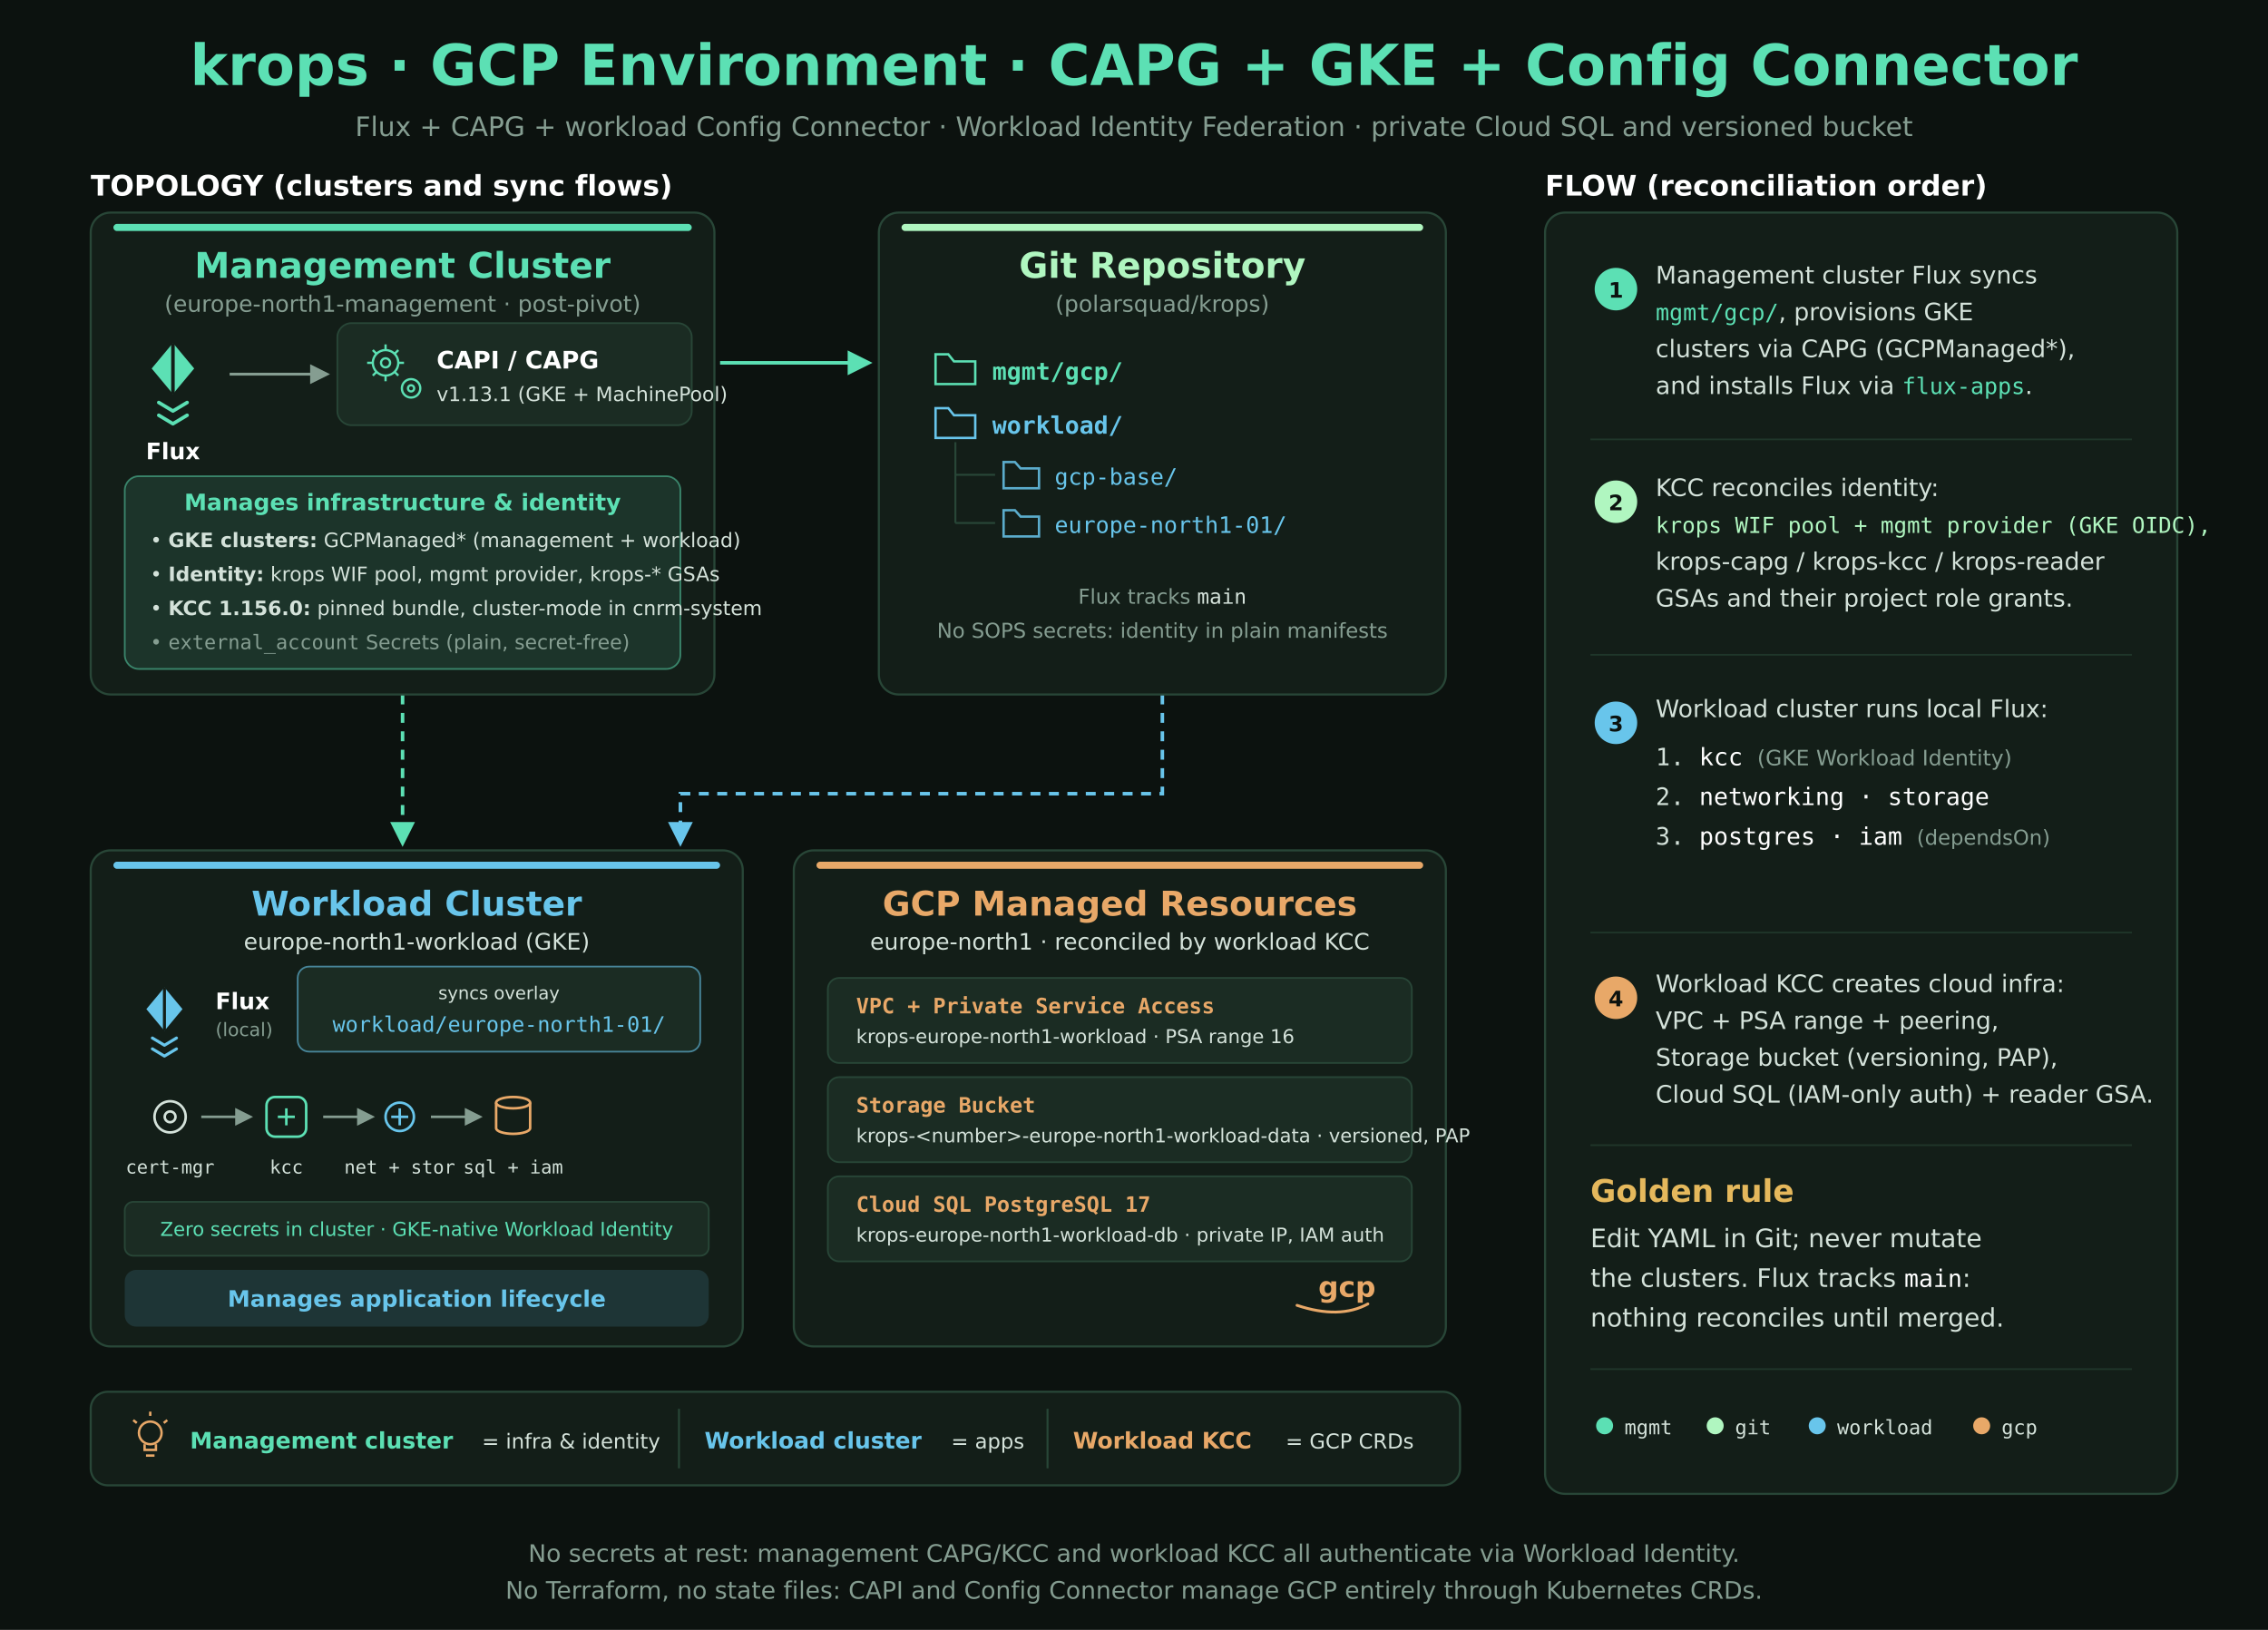
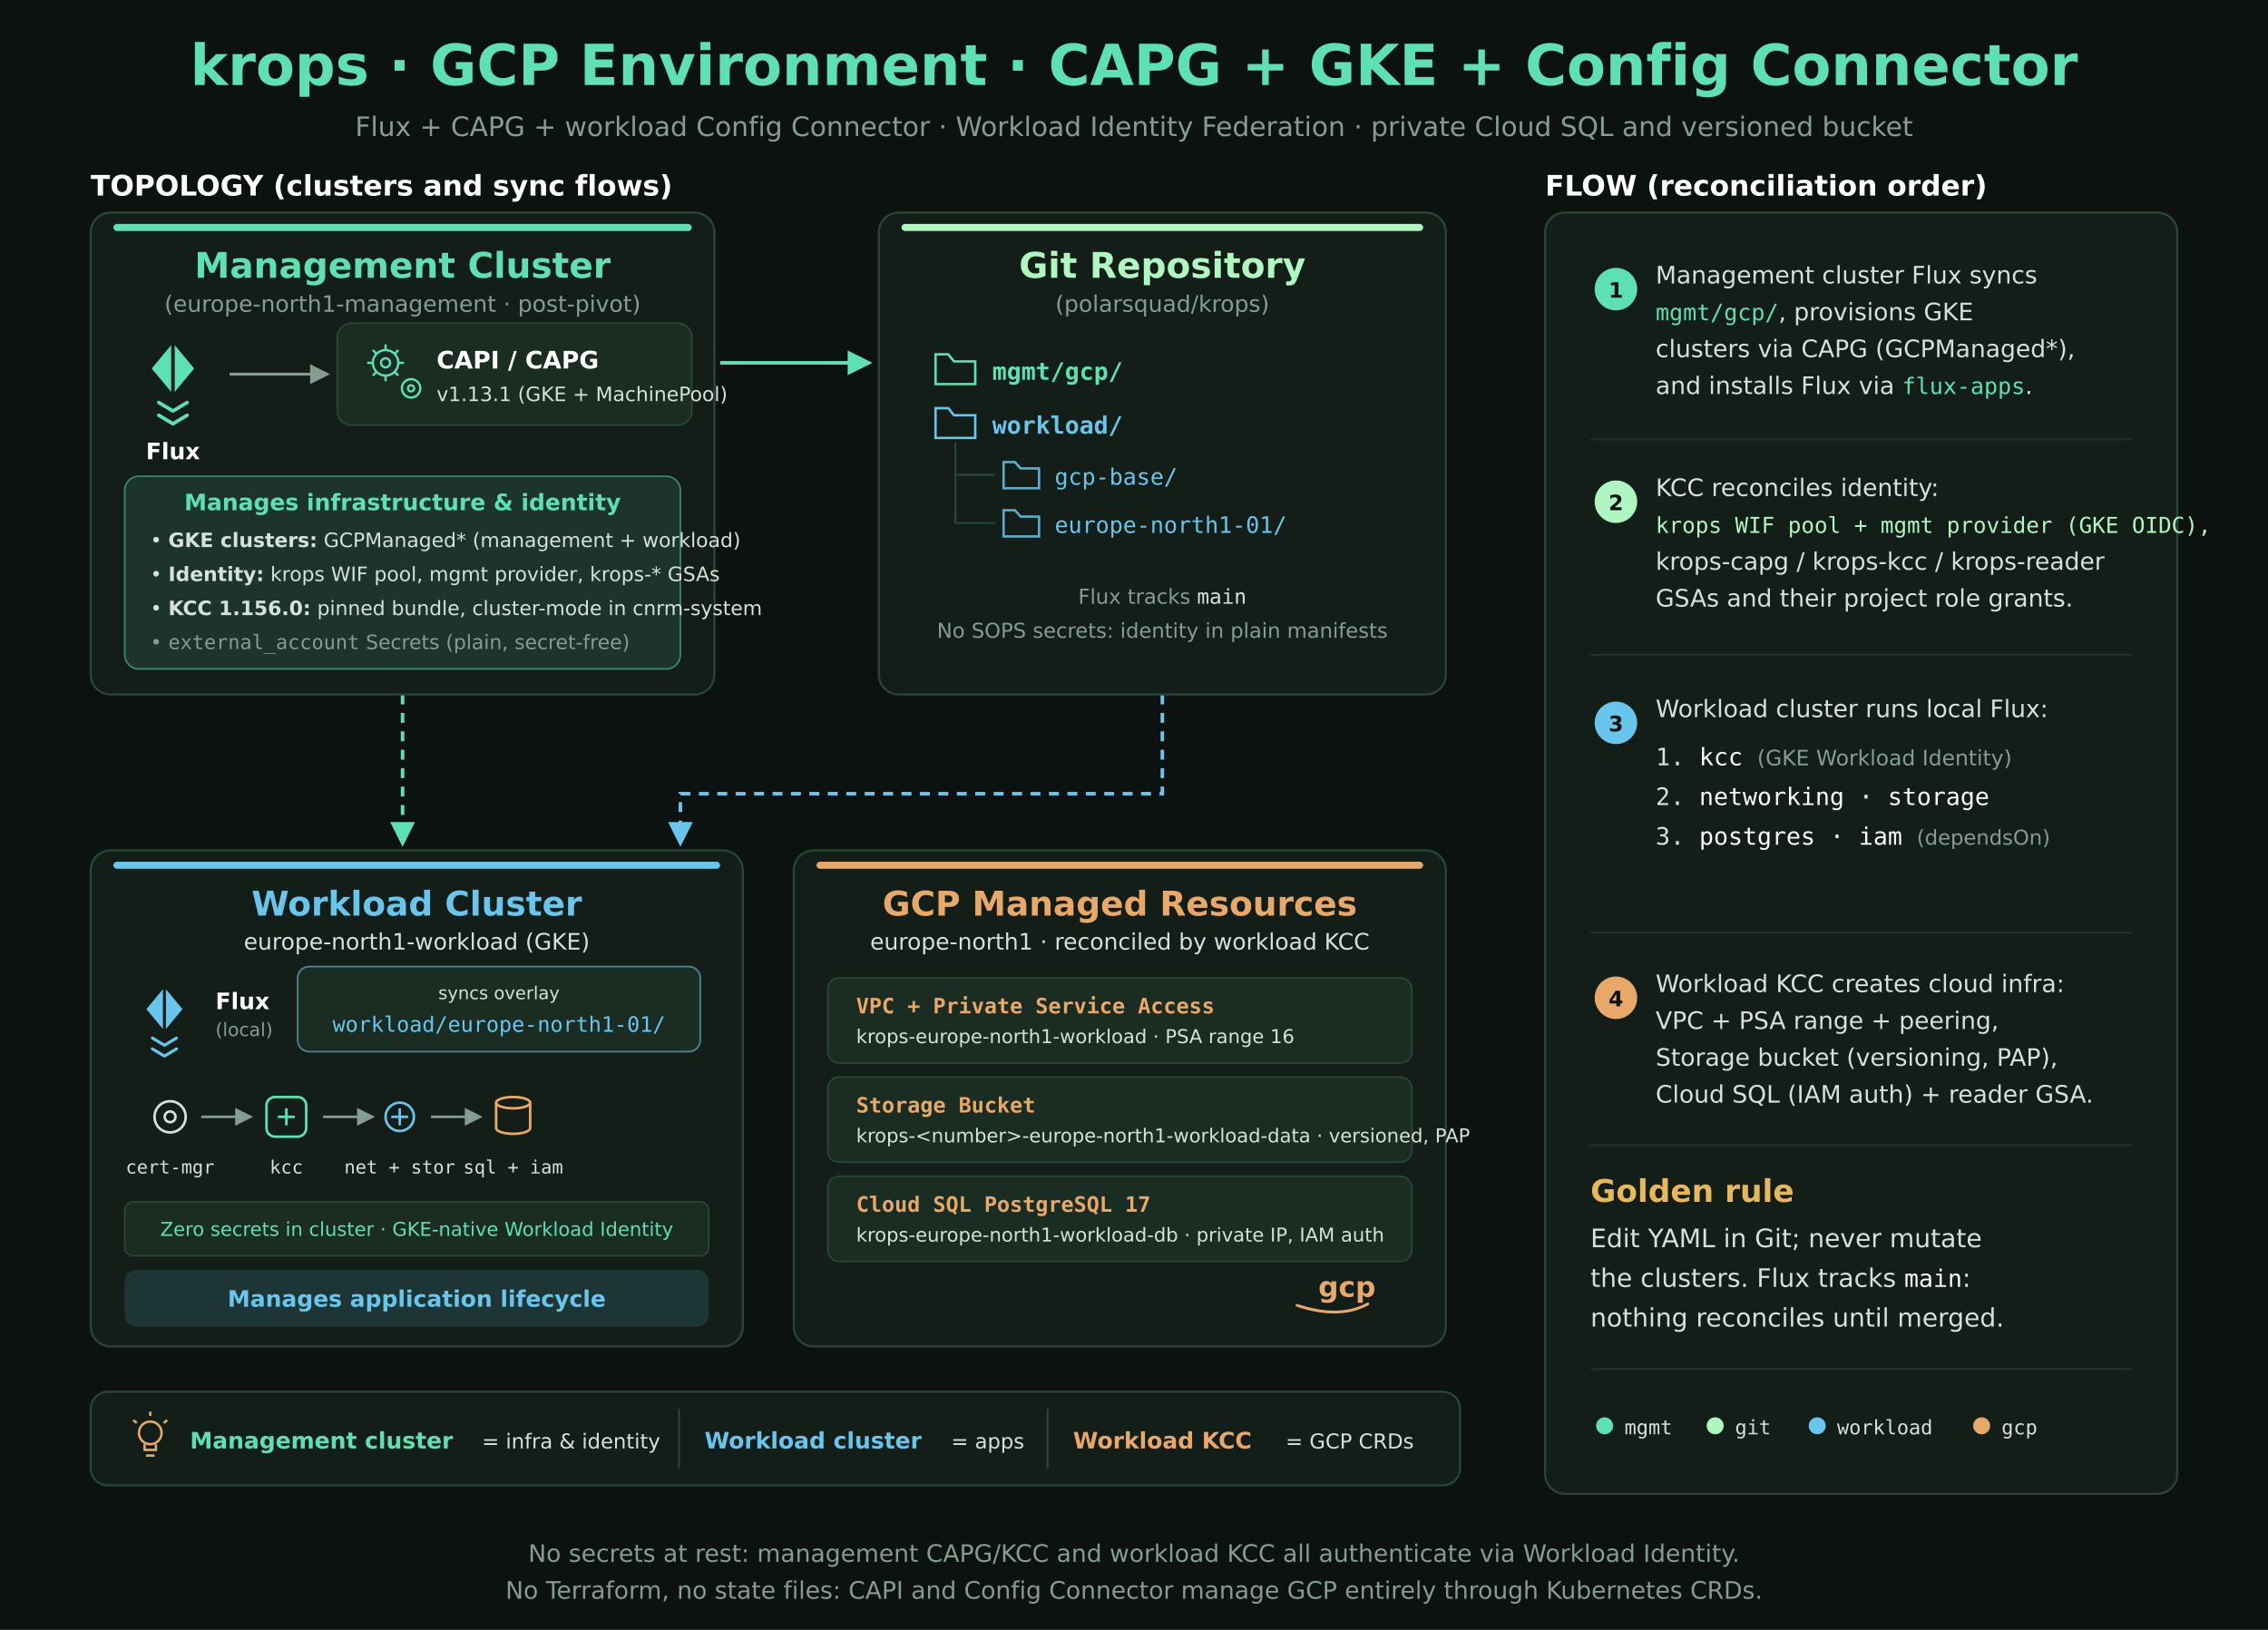
<svg xmlns="http://www.w3.org/2000/svg" width="1600" height="1150" viewBox="0 0 1600 1150">
  <defs>
    <marker id="arrow-teal" viewBox="0 0 10 10" refX="8" refY="5" markerWidth="7" markerHeight="7" orient="auto-start-reverse">
      <path d="M0,0 L10,5 L0,10 z" fill="#5CE0B4" />
    </marker>
    <marker id="arrow-gray" viewBox="0 0 10 10" refX="8" refY="5" markerWidth="7" markerHeight="7" orient="auto-start-reverse">
      <path d="M0,0 L10,5 L0,10 z" fill="#859D91" />
    </marker>
    <marker id="arrow-purple" viewBox="0 0 10 10" refX="8" refY="5" markerWidth="7" markerHeight="7" orient="auto-start-reverse">
      <path d="M0,0 L10,5 L0,10 z" fill="#B0F6C0" />
    </marker>
    <marker id="arrow-blue" viewBox="0 0 10 10" refX="8" refY="5" markerWidth="7" markerHeight="7" orient="auto-start-reverse">
      <path d="M0,0 L10,5 L0,10 z" fill="#68C5EB" />
    </marker>
    <marker id="arrow-amber" viewBox="0 0 10 10" refX="8" refY="5" markerWidth="7" markerHeight="7" orient="auto-start-reverse">
      <path d="M0,0 L10,5 L0,10 z" fill="#E8A868" />
    </marker>
  </defs>
  <rect width="1600" height="1150" fill="#0C120F" />
  <text x="800" y="60" text-anchor="middle" font-family="DejaVu Sans" font-size="40" font-weight="bold" fill="#5CE0B4">krops · GCP Environment · CAPG + GKE + Config Connector</text>
  <text x="800" y="96" text-anchor="middle" font-family="DejaVu Sans" font-size="19" fill="#859D91">Flux + CAPG + workload Config Connector · Workload Identity Federation · private Cloud SQL and versioned bucket</text>
  <text x="64" y="138" font-family="DejaVu Sans" font-size="20" font-weight="bold" fill="#FFFFFF">TOPOLOGY (clusters and sync flows)</text>
  <text x="1090" y="138" font-family="DejaVu Sans" font-size="20" font-weight="bold" fill="#FFFFFF">FLOW (reconciliation order)</text>
  <line x1="508" y1="256" x2="612" y2="256" stroke="#5CE0B4" stroke-width="2.5" marker-end="url(#arrow-teal)" />
  <path d="M284,490 V594" fill="none" stroke="#5CE0B4" stroke-width="2.5" stroke-dasharray="7,6" marker-end="url(#arrow-teal)" />
  <path d="M820,490 V560 H480 V594" fill="none" stroke="#68C5EB" stroke-width="2.5" stroke-dasharray="7,6" marker-end="url(#arrow-blue)" />
  <rect x="64" y="150" width="440" height="340" rx="14" fill="#131E18" stroke="#284637" stroke-width="1.5" />
  <rect x="80" y="158" width="408" height="5" rx="2.5" fill="#5CE0B4" />
  <text x="284" y="196" text-anchor="middle" font-family="DejaVu Sans" font-size="25" font-weight="bold" fill="#5CE0B4">Management Cluster</text>
  <text x="284" y="220" text-anchor="middle" font-family="DejaVu Sans" font-size="16" fill="#859D91">(europe-north1-management · post-pivot)</text>
  <g transform="translate(122,260)">
    <path d="M0,-18 L15,0 L0,18 L-15,0 Z" fill="#5CE0B4" />
    <line x1="0" y1="-18" x2="0" y2="18" stroke="#131E18" stroke-width="2.5" />
    <path d="M-10,24 L0,30 L10,24" fill="none" stroke="#5CE0B4" stroke-width="2.5" stroke-linecap="round" stroke-linejoin="round" />
    <path d="M-10,33 L0,39 L10,33" fill="none" stroke="#5CE0B4" stroke-width="2.5" stroke-linecap="round" stroke-linejoin="round" />
  </g>
  <text x="122" y="324" text-anchor="middle" font-family="DejaVu Sans" font-size="16" font-weight="bold" fill="#FFFFFF">Flux</text>
  <line x1="162" y1="264" x2="230" y2="264" stroke="#859D91" stroke-width="2" marker-end="url(#arrow-gray)" />
  <rect x="238" y="228" width="250" height="72" rx="10" fill="#1B2C23" stroke="#284637" stroke-width="1.2" />
  <g stroke="#5CE0B4" stroke-width="1.6" fill="none">
    <circle cx="272" cy="256" r="9" />
    <circle cx="272" cy="256" r="3.2" />
    <g>
      <line x1="272" y1="243" x2="272" y2="247" />
      <line x1="272" y1="265" x2="272" y2="269" />
      <line x1="259" y1="256" x2="263" y2="256" />
      <line x1="281" y1="256" x2="285" y2="256" />
      <line x1="263" y1="247" x2="266" y2="250" />
      <line x1="278" y1="262" x2="281" y2="265" />
      <line x1="263" y1="265" x2="266" y2="262" />
      <line x1="278" y1="250" x2="281" y2="247" />
    </g>
    <circle cx="290" cy="274" r="6.5" />
    <circle cx="290" cy="274" r="2.2" />
  </g>
  <text x="308" y="260" font-family="DejaVu Sans" font-size="17" font-weight="bold" fill="#FFFFFF">CAPI / CAPG</text>
  <text x="308" y="283" font-family="DejaVu Sans" font-size="14" fill="#D4E2DA">v1.13.1 (GKE + MachinePool)</text>
  <rect x="88" y="336" width="392" height="136" rx="10" fill="#5CE0B4" fill-opacity="0.12" stroke="#5CE0B4" stroke-opacity="0.5" stroke-width="1.2" />
  <text x="284" y="360" text-anchor="middle" font-family="DejaVu Sans" font-size="16" font-weight="bold" fill="#5CE0B4">Manages infrastructure &amp; identity</text>
  <text x="106" y="386" font-family="DejaVu Sans" font-size="14" fill="#D4E2DA">• <tspan font-weight="bold">GKE clusters:</tspan> GCPManaged* (management + workload)</text>
  <text x="106" y="410" font-family="DejaVu Sans" font-size="14" fill="#D4E2DA">• <tspan font-weight="bold">Identity:</tspan> krops WIF pool, mgmt provider, krops-* GSAs</text>
  <text x="106" y="434" font-family="DejaVu Sans" font-size="14" fill="#D4E2DA">• <tspan font-weight="bold">KCC 1.156.0:</tspan> pinned bundle, cluster-mode in cnrm-system</text>
  <text x="106" y="458" font-family="DejaVu Sans" font-size="14" fill="#859D91">• <tspan font-family="DejaVu Sans Mono">external_account</tspan> Secrets (plain, secret-free)</text>
  <rect x="620" y="150" width="400" height="340" rx="14" fill="#131E18" stroke="#284637" stroke-width="1.5" />
  <rect x="636" y="158" width="368" height="5" rx="2.5" fill="#B0F6C0" />
  <text x="820" y="196" text-anchor="middle" font-family="DejaVu Sans" font-size="25" font-weight="bold" fill="#B0F6C0">Git Repository</text>
  <text x="820" y="220" text-anchor="middle" font-family="DejaVu Sans" font-size="16" fill="#859D91">(polarsquad/krops)</text>
  <g fill="none" stroke-width="1.7">
    <path d="M660,250 h9 l4,5 h15 v16 h-28 z" stroke="#5CE0B4" />
    <path d="M660,288 h9 l4,5 h15 v16 h-28 z" stroke="#68C5EB" />
    <path d="M708,326 h8 l4,4.5 h13 v14 h-25 z" stroke="#68C5EB" stroke-opacity="0.85" />
    <path d="M708,360 h8 l4,4.5 h13 v14 h-25 z" stroke="#68C5EB" stroke-opacity="0.85" />
  </g>
  <g stroke="#284637" stroke-width="1.4" fill="none">
    <path d="M674,312 V369 M674,335 h28 M674,369 h28" />
  </g>
  <text x="700" y="268" font-family="DejaVu Sans Mono" font-size="17" font-weight="bold" fill="#5CE0B4">mgmt/gcp/</text>
  <text x="700" y="306" font-family="DejaVu Sans Mono" font-size="17" font-weight="bold" fill="#68C5EB">workload/</text>
  <text x="744" y="342" font-family="DejaVu Sans Mono" font-size="16" fill="#68C5EB">gcp-base/</text>
  <text x="744" y="376" font-family="DejaVu Sans Mono" font-size="16" fill="#68C5EB">europe-north1-01/</text>
  <text x="820" y="426" text-anchor="middle" font-family="DejaVu Sans" font-size="14.5" fill="#859D91">Flux tracks <tspan font-family="DejaVu Sans Mono" fill="#D4E2DA">main</tspan>
  </text>
  <text x="820" y="450" text-anchor="middle" font-family="DejaVu Sans" font-size="14.5" fill="#859D91">No SOPS secrets: identity in plain manifests</text>
  <rect x="64" y="600" width="460" height="350" rx="14" fill="#131E18" stroke="#284637" stroke-width="1.5" />
  <rect x="80" y="608" width="428" height="5" rx="2.5" fill="#68C5EB" />
  <text x="294" y="646" text-anchor="middle" font-family="DejaVu Sans" font-size="24" font-weight="bold" fill="#68C5EB">Workload Cluster</text>
  <text x="294" y="670" text-anchor="middle" font-family="DejaVu Sans" font-size="16" fill="#D4E2DA">europe-north1-workload (GKE)</text>
  <g transform="translate(116,712) scale(0.85)">
    <path d="M0,-18 L15,0 L0,18 L-15,0 Z" fill="#68C5EB" />
    <line x1="0" y1="-18" x2="0" y2="18" stroke="#131E18" stroke-width="2.5" />
    <path d="M-10,24 L0,30 L10,24" fill="none" stroke="#68C5EB" stroke-width="2.5" stroke-linecap="round" stroke-linejoin="round" />
    <path d="M-10,33 L0,39 L10,33" fill="none" stroke="#68C5EB" stroke-width="2.5" stroke-linecap="round" stroke-linejoin="round" />
  </g>
  <text x="152" y="712" font-family="DejaVu Sans" font-size="16" font-weight="bold" fill="#FFFFFF">Flux</text>
  <text x="152" y="731" font-family="DejaVu Sans" font-size="13" fill="#859D91">(local)</text>
  <rect x="210" y="682" width="284" height="60" rx="8" fill="#1B2C23" stroke="#68C5EB" stroke-opacity="0.6" stroke-width="1.2" />
  <text x="352" y="705" text-anchor="middle" font-family="DejaVu Sans" font-size="12.5" fill="#D4E2DA">syncs overlay</text>
  <text x="352" y="728" text-anchor="middle" font-family="DejaVu Sans Mono" font-size="15" fill="#68C5EB">workload/europe-north1-01/</text>
  <g stroke="#D4E2DA" stroke-width="1.8" fill="none">
    <circle cx="120" cy="788" r="11" />
    <circle cx="120" cy="788" r="3.8" />
  </g>
  <line x1="142" y1="788" x2="176" y2="788" stroke="#859D91" stroke-width="1.8" marker-end="url(#arrow-gray)" />
  <g stroke="#5CE0B4" stroke-width="1.8" fill="none">
    <rect x="188" y="774" width="28" height="28" rx="6" />
    <path d="M196,788 h12 M202,782 v12" />
  </g>
  <line x1="228" y1="788" x2="262" y2="788" stroke="#859D91" stroke-width="1.8" marker-end="url(#arrow-gray)" />
  <g stroke="#68C5EB" stroke-width="1.8" fill="none">
    <circle cx="282" cy="788" r="10" />
    <path d="M276,788 h12 M282,782 v12" />
  </g>
  <line x1="304" y1="788" x2="338" y2="788" stroke="#859D91" stroke-width="1.8" marker-end="url(#arrow-gray)" />
  <g stroke="#E8A868" stroke-width="1.8" fill="none">
    <ellipse cx="362" cy="778" rx="12" ry="4" />
    <path d="M350,778 v18 a12,4 0 0 0 24,0 v-18" />
  </g>
  <text x="120" y="828" text-anchor="middle" font-family="DejaVu Sans Mono" font-size="13" fill="#D4E2DA">cert-mgr</text>
  <text x="202" y="828" text-anchor="middle" font-family="DejaVu Sans Mono" font-size="13" fill="#D4E2DA">kcc</text>
  <text x="282" y="828" text-anchor="middle" font-family="DejaVu Sans Mono" font-size="13" fill="#D4E2DA">net + stor</text>
  <text x="362" y="828" text-anchor="middle" font-family="DejaVu Sans Mono" font-size="13" fill="#D4E2DA">sql + iam</text>
  <rect x="88" y="848" width="412" height="38" rx="6" fill="#1B2C23" stroke="#284637" stroke-width="1.2" />
  <text x="294" y="872" text-anchor="middle" font-family="DejaVu Sans" font-size="13.5" fill="#5CE0B4">Zero secrets in cluster · GKE-native Workload Identity</text>
  <rect x="88" y="896" width="412" height="40" rx="8" fill="#68C5EB" fill-opacity="0.14" />
  <text x="294" y="922" text-anchor="middle" font-family="DejaVu Sans" font-size="16" font-weight="bold" fill="#68C5EB">Manages application lifecycle</text>
  <rect x="560" y="600" width="460" height="350" rx="14" fill="#131E18" stroke="#284637" stroke-width="1.5" />
  <rect x="576" y="608" width="428" height="5" rx="2.5" fill="#E8A868" />
  <text x="790" y="646" text-anchor="middle" font-family="DejaVu Sans" font-size="24" font-weight="bold" fill="#E8A868">GCP Managed Resources</text>
  <text x="790" y="670" text-anchor="middle" font-family="DejaVu Sans" font-size="16" fill="#D4E2DA">europe-north1 · reconciled by workload KCC</text>
  <rect x="584" y="690" width="412" height="60" rx="8" fill="#1B2C23" stroke="#284637" stroke-width="1.2" />
  <text x="604" y="715" font-family="DejaVu Sans Mono" font-size="15" font-weight="bold" fill="#E8A868">VPC + Private Service Access</text>
  <text x="604" y="736" font-family="DejaVu Sans" font-size="13.5" fill="#D4E2DA">krops-europe-north1-workload · PSA range 16</text>
  <rect x="584" y="760" width="412" height="60" rx="8" fill="#1B2C23" stroke="#284637" stroke-width="1.2" />
  <text x="604" y="785" font-family="DejaVu Sans Mono" font-size="15" font-weight="bold" fill="#E8A868">Storage Bucket</text>
  <text x="604" y="806" font-family="DejaVu Sans" font-size="13.5" fill="#D4E2DA">krops-&lt;number&gt;-europe-north1-workload-data · versioned, PAP</text>
  <rect x="584" y="830" width="412" height="60" rx="8" fill="#1B2C23" stroke="#284637" stroke-width="1.2" />
  <text x="604" y="855" font-family="DejaVu Sans Mono" font-size="15" font-weight="bold" fill="#E8A868">Cloud SQL PostgreSQL 17</text>
  <text x="604" y="876" font-family="DejaVu Sans" font-size="13.5" fill="#D4E2DA">krops-europe-north1-workload-db · private IP, IAM auth</text>
  <g transform="translate(930, 915)">
    <text x="0" y="0" font-family="DejaVu Sans" font-size="20" font-weight="bold" fill="#E8A868">gcp</text>
    <path d="M-15,6 Q15,16 35,5" fill="none" stroke="#E8A868" stroke-width="2" stroke-linecap="round" />
  </g>
  <rect x="64" y="982" width="966" height="66" rx="12" fill="#131E18" stroke="#284637" stroke-width="1.5" />
  <g stroke="#E8A868" stroke-width="1.7" fill="none">
    <circle cx="106" cy="1011" r="8" />
    <path d="M102,1019 v4 h8 v-4 M103,1027 h6" />
    <line x1="106" y1="996" x2="106" y2="999" />
    <line x1="94" y1="1002" x2="96.5" y2="1004" />
    <line x1="118" y1="1002" x2="115.5" y2="1004" />
  </g>
  <text x="134" y="1022" font-family="DejaVu Sans" font-size="16" font-weight="bold" fill="#5CE0B4">Management cluster</text>
  <text x="340" y="1022" font-family="DejaVu Sans" font-size="14.5" fill="#D4E2DA">= infra &amp; identity</text>
  <line x1="479" y1="994" x2="479" y2="1036" stroke="#284637" stroke-width="1.4" />
  <text x="497" y="1022" font-family="DejaVu Sans" font-size="16" font-weight="bold" fill="#68C5EB">Workload cluster</text>
  <text x="671" y="1022" font-family="DejaVu Sans" font-size="14.5" fill="#D4E2DA">= apps</text>
  <line x1="739" y1="994" x2="739" y2="1036" stroke="#284637" stroke-width="1.4" />
  <text x="757" y="1022" font-family="DejaVu Sans" font-size="16" font-weight="bold" fill="#E8A868">Workload KCC</text>
  <text x="907" y="1022" font-family="DejaVu Sans" font-size="14.5" fill="#D4E2DA">= GCP CRDs</text>
  <rect x="1090" y="150" width="446" height="904" rx="14" fill="#131E18" stroke="#284637" stroke-width="1.5" />
  <circle cx="1140" cy="204" r="15" fill="#5CE0B4" />
  <text x="1140" y="210" text-anchor="middle" font-family="DejaVu Sans" font-size="15" font-weight="bold" fill="#0C120F">1</text>
  <text x="1168" y="200" font-family="DejaVu Sans" font-size="17" fill="#D4E2DA">Management cluster Flux syncs</text>
  <text x="1168" y="226" font-family="DejaVu Sans Mono" font-size="16" fill="#5CE0B4">mgmt/gcp/<tspan font-family="DejaVu Sans" font-size="17" fill="#D4E2DA">, provisions GKE</tspan>
  </text>
  <text x="1168" y="252" font-family="DejaVu Sans" font-size="17" fill="#D4E2DA">clusters via CAPG (GCPManaged*),</text>
  <text x="1168" y="278" font-family="DejaVu Sans" font-size="17" fill="#D4E2DA">and installs Flux via <tspan font-family="DejaVu Sans Mono" font-size="16" fill="#5CE0B4">flux-apps</tspan>.</text>
  <line x1="1122" y1="310" x2="1504" y2="310" stroke="#1F362A" stroke-width="1.2" />
  <circle cx="1140" cy="354" r="15" fill="#B0F6C0" />
  <text x="1140" y="360" text-anchor="middle" font-family="DejaVu Sans" font-size="15" font-weight="bold" fill="#0C120F">2</text>
  <text x="1168" y="350" font-family="DejaVu Sans" font-size="17" fill="#D4E2DA">KCC reconciles identity:</text>
  <text x="1168" y="376" font-family="DejaVu Sans Mono" font-size="15.5" fill="#B0F6C0">krops WIF pool + mgmt provider (GKE OIDC),</text>
  <text x="1168" y="402" font-family="DejaVu Sans" font-size="17" fill="#D4E2DA">krops-capg / krops-kcc / krops-reader</text>
  <text x="1168" y="428" font-family="DejaVu Sans" font-size="17" fill="#D4E2DA">GSAs and their project role grants.</text>
  <line x1="1122" y1="462" x2="1504" y2="462" stroke="#1F362A" stroke-width="1.2" />
  <circle cx="1140" cy="510" r="15" fill="#68C5EB" />
  <text x="1140" y="516" text-anchor="middle" font-family="DejaVu Sans" font-size="15" font-weight="bold" fill="#0C120F">3</text>
  <text x="1168" y="506" font-family="DejaVu Sans" font-size="17" fill="#D4E2DA">Workload cluster runs local Flux:</text>
  <text x="1168" y="540" font-family="DejaVu Sans Mono" font-size="17" fill="#D4E2DA">1. <tspan fill="#FFFFFF">kcc</tspan>
    <tspan font-family="DejaVu Sans" font-size="15" fill="#859D91">(GKE Workload Identity)</tspan>
  </text>
  <text x="1168" y="568" font-family="DejaVu Sans Mono" font-size="17" fill="#D4E2DA">2. <tspan fill="#FFFFFF">networking · storage</tspan>
  </text>
  <text x="1168" y="596" font-family="DejaVu Sans Mono" font-size="17" fill="#D4E2DA">3. <tspan fill="#FFFFFF">postgres · iam</tspan>
    <tspan font-family="DejaVu Sans" font-size="14.5" fill="#859D91">(dependsOn)</tspan>
  </text>
  <line x1="1122" y1="658" x2="1504" y2="658" stroke="#1F362A" stroke-width="1.2" />
  <circle cx="1140" cy="704" r="15" fill="#E8A868" />
  <text x="1140" y="710" text-anchor="middle" font-family="DejaVu Sans" font-size="15" font-weight="bold" fill="#0C120F">4</text>
  <text x="1168" y="700" font-family="DejaVu Sans" font-size="17" fill="#D4E2DA">Workload KCC creates cloud infra:</text>
  <text x="1168" y="726" font-family="DejaVu Sans" font-size="17" fill="#D4E2DA">VPC + PSA range + peering,</text>
  <text x="1168" y="752" font-family="DejaVu Sans" font-size="17" fill="#D4E2DA">Storage bucket (versioning, PAP),</text>
-   <text x="1168" y="778" font-family="DejaVu Sans" font-size="17" fill="#D4E2DA">Cloud SQL (IAM-only auth) + reader GSA.</text>
+   <text x="1168" y="778" font-family="DejaVu Sans" font-size="17" fill="#D4E2DA">Cloud SQL (IAM auth) + reader GSA.</text>
  <line x1="1122" y1="808" x2="1504" y2="808" stroke="#1F362A" stroke-width="1.2" />
  <text x="1122" y="848" font-family="DejaVu Sans" font-size="22" font-weight="bold" fill="#E5B85C">Golden rule</text>
  <text x="1122" y="880" font-family="DejaVu Sans" font-size="18" fill="#D4E2DA">Edit YAML in Git; never mutate</text>
  <text x="1122" y="908" font-family="DejaVu Sans" font-size="18" fill="#D4E2DA">the clusters. Flux tracks <tspan font-family="DejaVu Sans Mono" font-size="17" fill="#FFFFFF">main</tspan>:</text>
  <text x="1122" y="936" font-family="DejaVu Sans" font-size="18" fill="#D4E2DA">nothing reconciles until merged.</text>
  <line x1="1122" y1="966" x2="1504" y2="966" stroke="#1F362A" stroke-width="1.2" />
  <circle cx="1132" cy="1006" r="6" fill="#5CE0B4" />
  <text x="1146" y="1012" font-family="DejaVu Sans Mono" font-size="14" fill="#D4E2DA">mgmt</text>
  <circle cx="1210" cy="1006" r="6" fill="#B0F6C0" />
  <text x="1224" y="1012" font-family="DejaVu Sans Mono" font-size="14" fill="#D4E2DA">git</text>
  <circle cx="1282" cy="1006" r="6" fill="#68C5EB" />
  <text x="1296" y="1012" font-family="DejaVu Sans Mono" font-size="14" fill="#D4E2DA">workload</text>
  <circle cx="1398" cy="1006" r="6" fill="#E8A868" />
  <text x="1412" y="1012" font-family="DejaVu Sans Mono" font-size="14" fill="#D4E2DA">gcp</text>
  <text x="800" y="1102" text-anchor="middle" font-family="DejaVu Sans" font-size="17" fill="#859D91">No secrets at rest: management CAPG/KCC and workload KCC all authenticate via Workload Identity.</text>
  <text x="800" y="1128" text-anchor="middle" font-family="DejaVu Sans" font-size="17" fill="#859D91">No Terraform, no state files: CAPI and Config Connector manage GCP entirely through Kubernetes CRDs.</text>
</svg>
